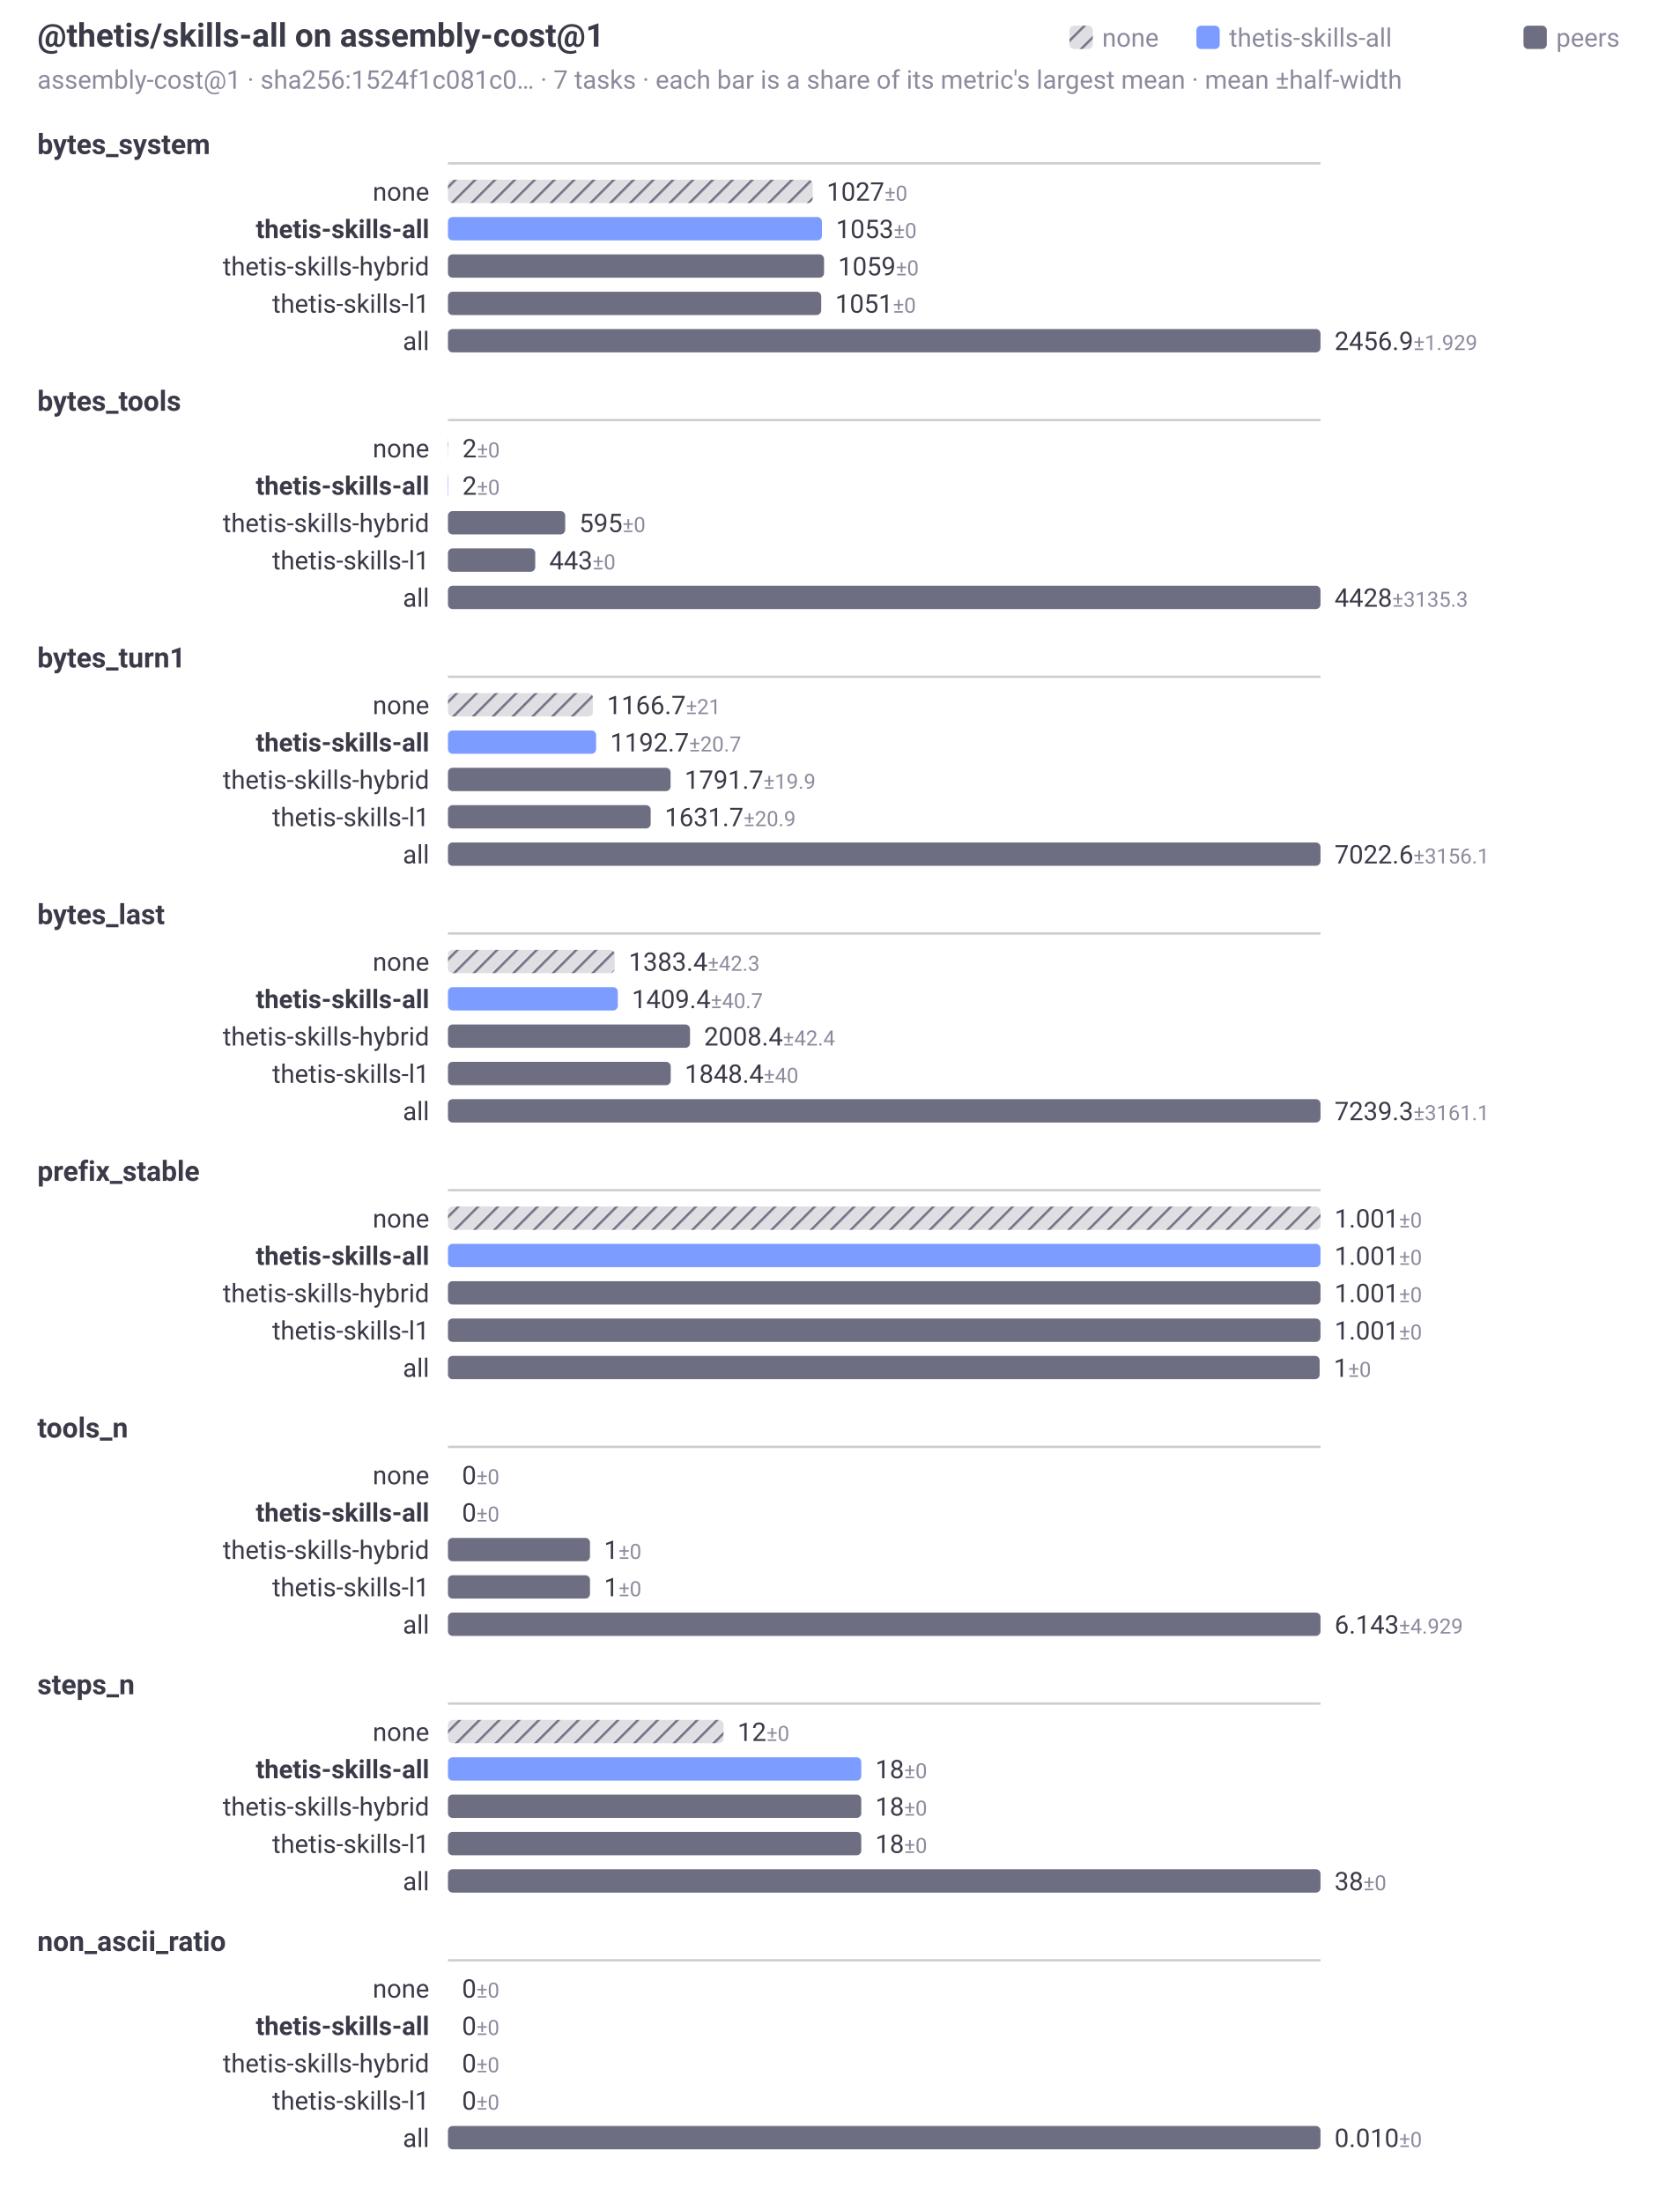
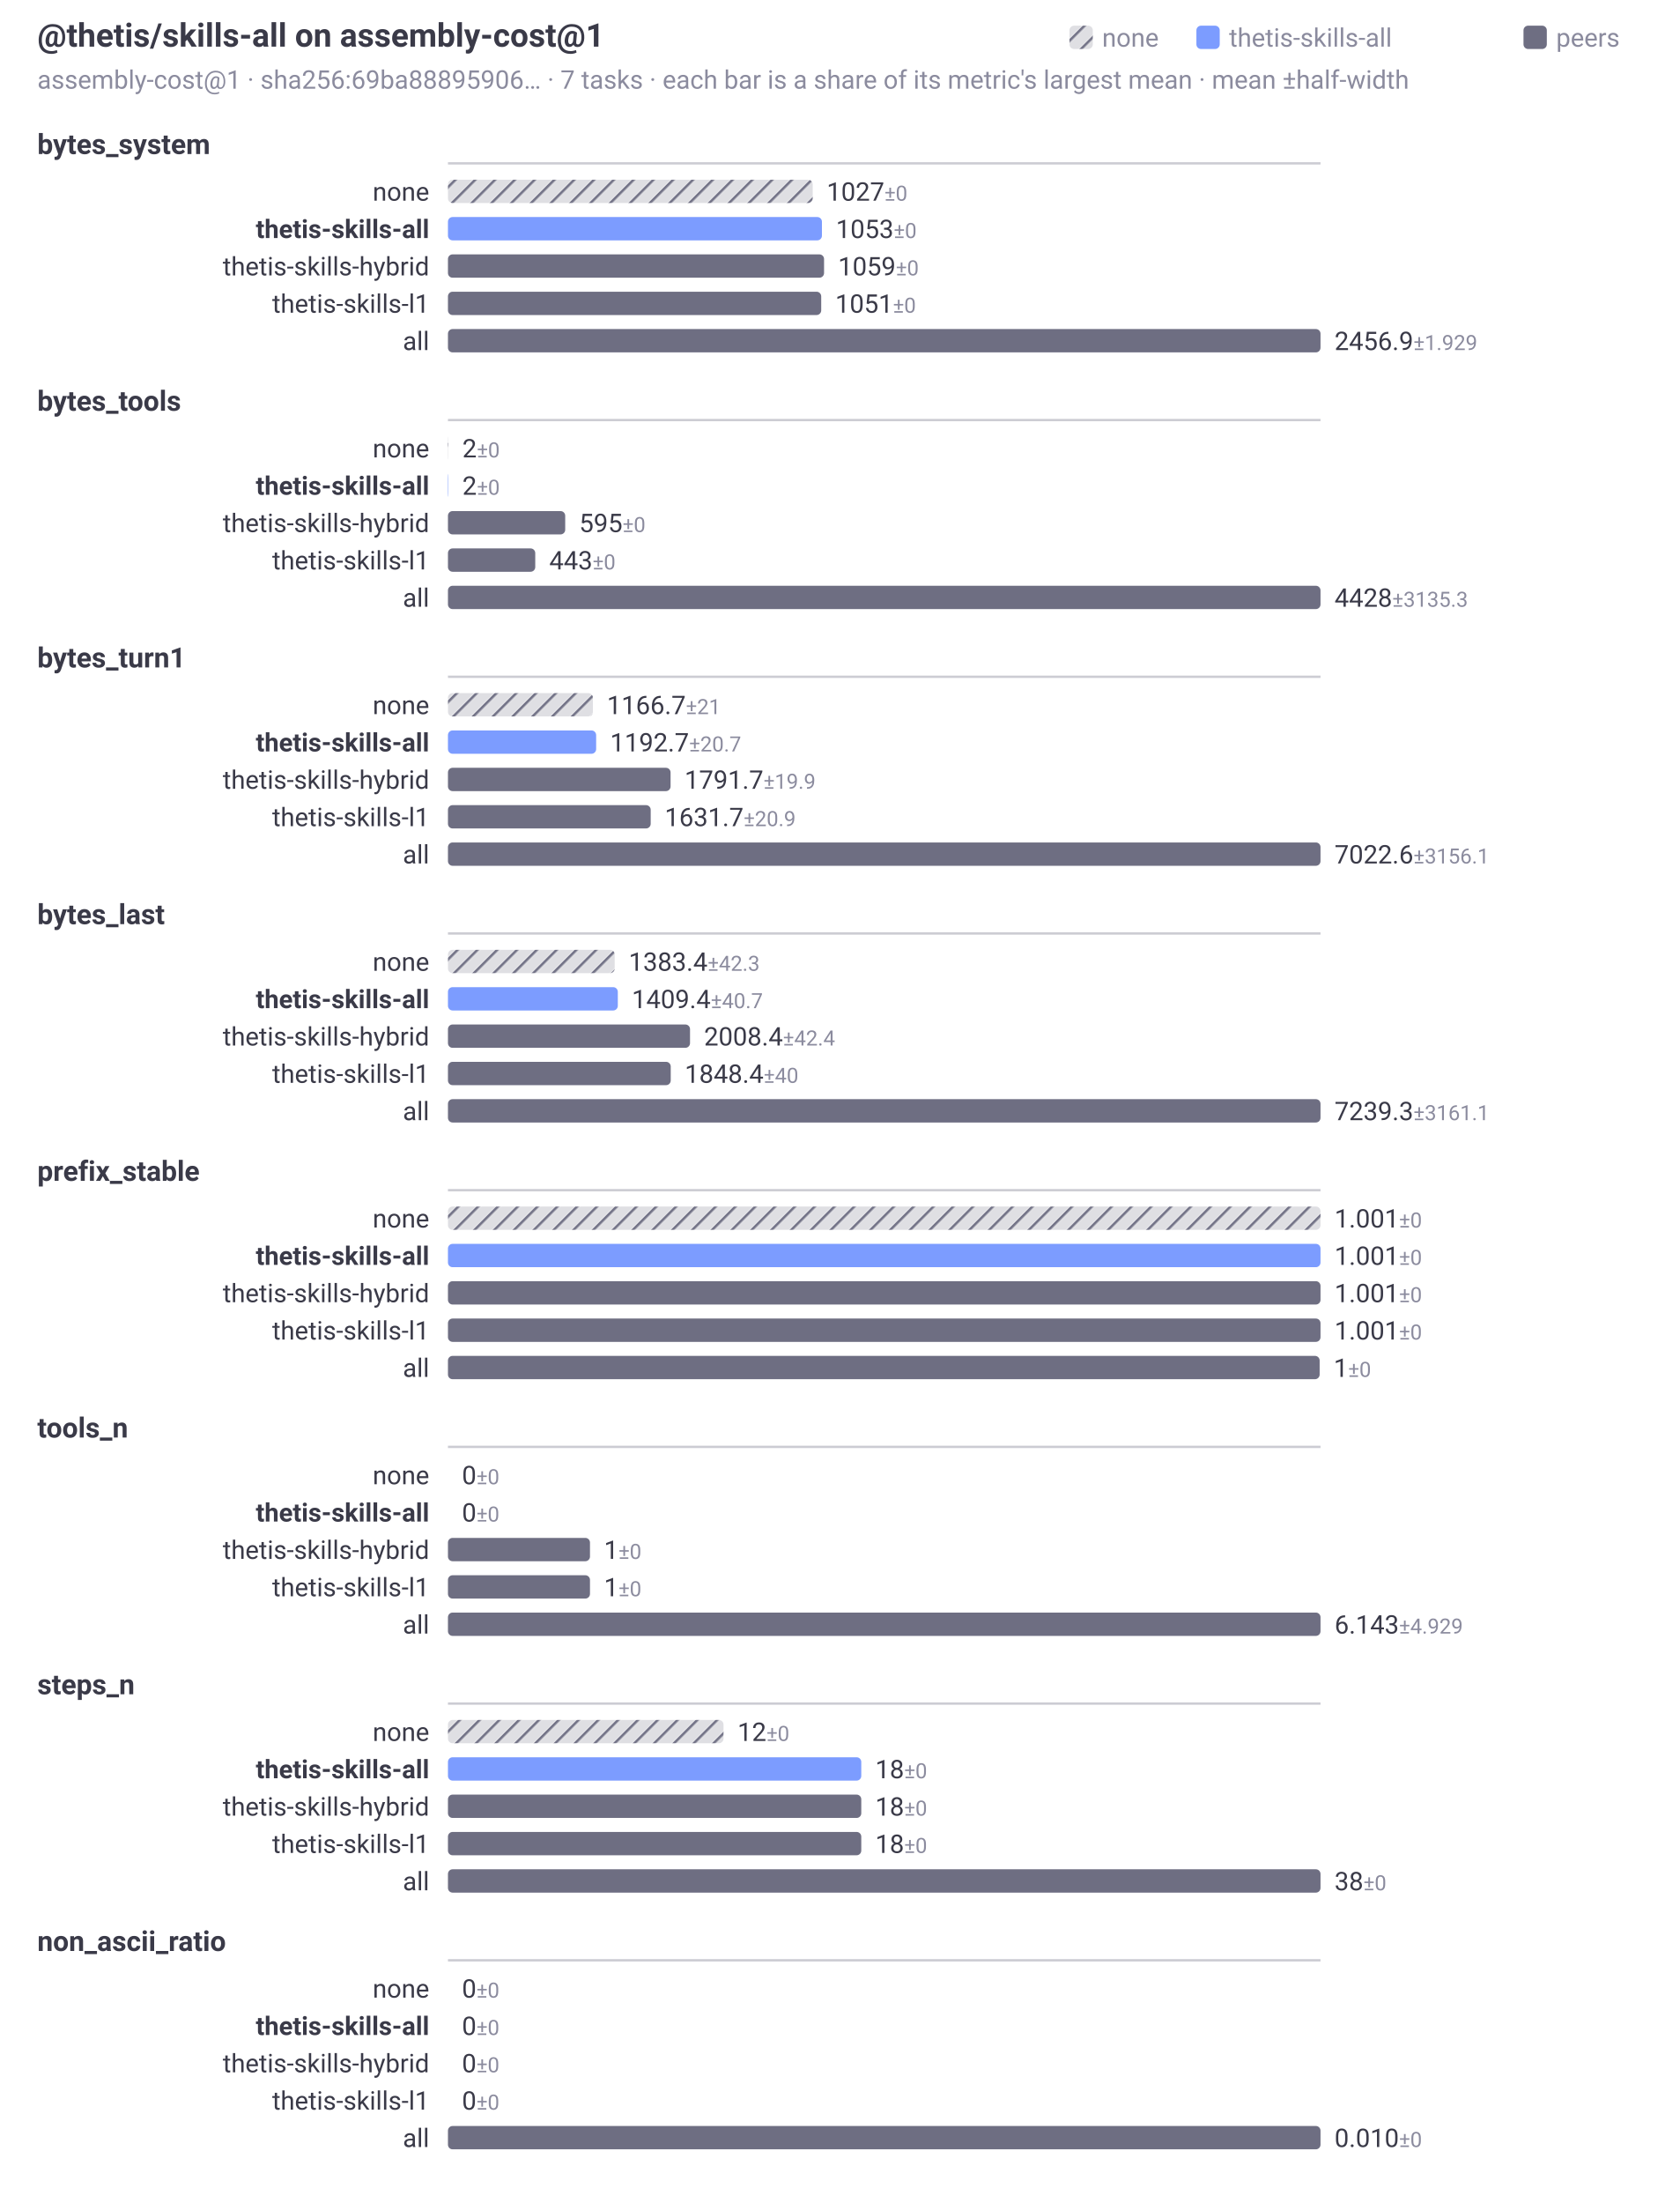
<svg xmlns="http://www.w3.org/2000/svg" width="720" height="944" viewBox="0 0 720 944" role="img" aria-labelledby="t d" font-family="system-ui, -apple-system, Segoe UI, Roboto, sans-serif">
  <style>.t{fill:#3a3a48}.f{fill:#8b8b9e}@media (prefers-color-scheme:dark){.t{fill:#d2d2dc}.f{fill:#9a9aae}}</style>
  <defs>
    <pattern id="hatch" width="6" height="6" patternUnits="userSpaceOnUse" patternTransform="rotate(45)">
      <rect width="6" height="6" fill="#6e6e82" fill-opacity="0.22" />
      <line x1="0" y1="0" x2="0" y2="6" stroke="#6e6e82" stroke-width="2" />
    </pattern>
  </defs>
  <text class="t" x="16" y="20" font-size="14" font-weight="600">@thetis/skills-all on assembly-cost@1</text>
-   <text class="f" x="16" y="38" font-size="11">assembly-cost@1 · sha256:1524f1c081c0… · 7 tasks · each bar is a share of its metric's largest mean · mean ±half-width</text>
+   <text class="f" x="16" y="38" font-size="11">assembly-cost@1 · sha256:69ba88895906… · 7 tasks · each bar is a share of its metric's largest mean · mean ±half-width</text>
  <rect x="653" y="11" width="10" height="10" rx="2" fill="#6e6e82" />
  <text class="f" x="667" y="20" font-size="11">peers</text>
  <rect x="512.8" y="11" width="10" height="10" rx="2" fill="#7c9cff" />
  <text class="f" x="526.8" y="20" font-size="11">thetis-skills-all</text>
  <rect x="458.4" y="11" width="10" height="10" rx="2" fill="url(#hatch)" />
  <text class="f" x="472.4" y="20" font-size="11">none</text>
  <text class="t" x="16" y="66" font-size="12" font-weight="600">bytes_system</text>
  <line x1="192" y1="70" x2="566" y2="70" stroke="#6e6e82" stroke-opacity="0.35" stroke-width="1" />
  <text class="t" x="184" y="86" font-size="11" text-anchor="end">none</text>
  <rect x="192" y="77" width="156.34" height="10" rx="2" fill="url(#hatch)" />
  <text class="t" x="354.34" y="86" font-size="11">1027<tspan class="f" font-size="9"> ±0</tspan>
  </text>
  <text class="t" x="184" y="102" font-size="11" text-anchor="end" font-weight="600">thetis-skills-all</text>
  <rect x="192" y="93" width="160.3" height="10" rx="2" fill="#7c9cff" />
  <text class="t" x="358.3" y="102" font-size="11">1053<tspan class="f" font-size="9"> ±0</tspan>
  </text>
  <text class="t" x="184" y="118" font-size="11" text-anchor="end">thetis-skills-hybrid</text>
  <rect x="192" y="109" width="161.21" height="10" rx="2" fill="#6e6e82" />
  <text class="t" x="359.21" y="118" font-size="11">1059<tspan class="f" font-size="9"> ±0</tspan>
  </text>
  <text class="t" x="184" y="134" font-size="11" text-anchor="end">thetis-skills-l1</text>
  <rect x="192" y="125" width="159.99" height="10" rx="2" fill="#6e6e82" />
  <text class="t" x="357.99" y="134" font-size="11">1051<tspan class="f" font-size="9"> ±0</tspan>
  </text>
  <text class="t" x="184" y="150" font-size="11" text-anchor="end">all</text>
  <rect x="192" y="141" width="374" height="10" rx="2" fill="#6e6e82" />
  <text class="t" x="572" y="150" font-size="11">2456.9<tspan class="f" font-size="9"> ±1.929</tspan>
  </text>
  <text class="t" x="16" y="176" font-size="12" font-weight="600">bytes_tools</text>
  <line x1="192" y1="180" x2="566" y2="180" stroke="#6e6e82" stroke-opacity="0.35" stroke-width="1" />
  <text class="t" x="184" y="196" font-size="11" text-anchor="end">none</text>
  <rect x="192" y="187" width="0.17" height="10" rx="2" fill="url(#hatch)" />
  <text class="t" x="198.17" y="196" font-size="11">2<tspan class="f" font-size="9"> ±0</tspan>
  </text>
  <text class="t" x="184" y="212" font-size="11" text-anchor="end" font-weight="600">thetis-skills-all</text>
  <rect x="192" y="203" width="0.17" height="10" rx="2" fill="#7c9cff" />
  <text class="t" x="198.17" y="212" font-size="11">2<tspan class="f" font-size="9"> ±0</tspan>
  </text>
  <text class="t" x="184" y="228" font-size="11" text-anchor="end">thetis-skills-hybrid</text>
  <rect x="192" y="219" width="50.26" height="10" rx="2" fill="#6e6e82" />
  <text class="t" x="248.26" y="228" font-size="11">595<tspan class="f" font-size="9"> ±0</tspan>
  </text>
  <text class="t" x="184" y="244" font-size="11" text-anchor="end">thetis-skills-l1</text>
  <rect x="192" y="235" width="37.42" height="10" rx="2" fill="#6e6e82" />
  <text class="t" x="235.42" y="244" font-size="11">443<tspan class="f" font-size="9"> ±0</tspan>
  </text>
  <text class="t" x="184" y="260" font-size="11" text-anchor="end">all</text>
  <rect x="192" y="251" width="374" height="10" rx="2" fill="#6e6e82" />
  <text class="t" x="572" y="260" font-size="11">4428<tspan class="f" font-size="9"> ±3135.3</tspan>
  </text>
  <text class="t" x="16" y="286" font-size="12" font-weight="600">bytes_turn1</text>
  <line x1="192" y1="290" x2="566" y2="290" stroke="#6e6e82" stroke-opacity="0.35" stroke-width="1" />
  <text class="t" x="184" y="306" font-size="11" text-anchor="end">none</text>
  <rect x="192" y="297" width="62.14" height="10" rx="2" fill="url(#hatch)" />
  <text class="t" x="260.14" y="306" font-size="11">1166.7<tspan class="f" font-size="9"> ±21</tspan>
  </text>
  <text class="t" x="184" y="322" font-size="11" text-anchor="end" font-weight="600">thetis-skills-all</text>
  <rect x="192" y="313" width="63.52" height="10" rx="2" fill="#7c9cff" />
  <text class="t" x="261.52" y="322" font-size="11">1192.7<tspan class="f" font-size="9"> ±20.7</tspan>
  </text>
  <text class="t" x="184" y="338" font-size="11" text-anchor="end">thetis-skills-hybrid</text>
  <rect x="192" y="329" width="95.42" height="10" rx="2" fill="#6e6e82" />
  <text class="t" x="293.42" y="338" font-size="11">1791.7<tspan class="f" font-size="9"> ±19.9</tspan>
  </text>
  <text class="t" x="184" y="354" font-size="11" text-anchor="end">thetis-skills-l1</text>
  <rect x="192" y="345" width="86.9" height="10" rx="2" fill="#6e6e82" />
  <text class="t" x="284.9" y="354" font-size="11">1631.7<tspan class="f" font-size="9"> ±20.9</tspan>
  </text>
  <text class="t" x="184" y="370" font-size="11" text-anchor="end">all</text>
  <rect x="192" y="361" width="374" height="10" rx="2" fill="#6e6e82" />
  <text class="t" x="572" y="370" font-size="11">7022.6<tspan class="f" font-size="9"> ±3156.1</tspan>
  </text>
  <text class="t" x="16" y="396" font-size="12" font-weight="600">bytes_last</text>
  <line x1="192" y1="400" x2="566" y2="400" stroke="#6e6e82" stroke-opacity="0.35" stroke-width="1" />
  <text class="t" x="184" y="416" font-size="11" text-anchor="end">none</text>
  <rect x="192" y="407" width="71.47" height="10" rx="2" fill="url(#hatch)" />
  <text class="t" x="269.47" y="416" font-size="11">1383.4<tspan class="f" font-size="9"> ±42.3</tspan>
  </text>
  <text class="t" x="184" y="432" font-size="11" text-anchor="end" font-weight="600">thetis-skills-all</text>
  <rect x="192" y="423" width="72.81" height="10" rx="2" fill="#7c9cff" />
  <text class="t" x="270.81" y="432" font-size="11">1409.4<tspan class="f" font-size="9"> ±40.7</tspan>
  </text>
  <text class="t" x="184" y="448" font-size="11" text-anchor="end">thetis-skills-hybrid</text>
  <rect x="192" y="439" width="103.76" height="10" rx="2" fill="#6e6e82" />
  <text class="t" x="301.76" y="448" font-size="11">2008.4<tspan class="f" font-size="9"> ±42.4</tspan>
  </text>
  <text class="t" x="184" y="464" font-size="11" text-anchor="end">thetis-skills-l1</text>
  <rect x="192" y="455" width="95.49" height="10" rx="2" fill="#6e6e82" />
  <text class="t" x="293.49" y="464" font-size="11">1848.4<tspan class="f" font-size="9"> ±40</tspan>
  </text>
  <text class="t" x="184" y="480" font-size="11" text-anchor="end">all</text>
  <rect x="192" y="471" width="374" height="10" rx="2" fill="#6e6e82" />
  <text class="t" x="572" y="480" font-size="11">7239.3<tspan class="f" font-size="9"> ±3161.1</tspan>
  </text>
  <text class="t" x="16" y="506" font-size="12" font-weight="600">prefix_stable</text>
  <line x1="192" y1="510" x2="566" y2="510" stroke="#6e6e82" stroke-opacity="0.35" stroke-width="1" />
  <text class="t" x="184" y="526" font-size="11" text-anchor="end">none</text>
  <rect x="192" y="517" width="374" height="10" rx="2" fill="url(#hatch)" />
  <text class="t" x="572" y="526" font-size="11">1.001<tspan class="f" font-size="9"> ±0</tspan>
  </text>
  <text class="t" x="184" y="542" font-size="11" text-anchor="end" font-weight="600">thetis-skills-all</text>
  <rect x="192" y="533" width="374" height="10" rx="2" fill="#7c9cff" />
  <text class="t" x="572" y="542" font-size="11">1.001<tspan class="f" font-size="9"> ±0</tspan>
  </text>
  <text class="t" x="184" y="558" font-size="11" text-anchor="end">thetis-skills-hybrid</text>
  <rect x="192" y="549" width="374" height="10" rx="2" fill="#6e6e82" />
  <text class="t" x="572" y="558" font-size="11">1.001<tspan class="f" font-size="9"> ±0</tspan>
  </text>
  <text class="t" x="184" y="574" font-size="11" text-anchor="end">thetis-skills-l1</text>
  <rect x="192" y="565" width="374" height="10" rx="2" fill="#6e6e82" />
  <text class="t" x="572" y="574" font-size="11">1.001<tspan class="f" font-size="9"> ±0</tspan>
  </text>
  <text class="t" x="184" y="590" font-size="11" text-anchor="end">all</text>
  <rect x="192" y="581" width="373.63" height="10" rx="2" fill="#6e6e82" />
  <text class="t" x="571.63" y="590" font-size="11">1<tspan class="f" font-size="9"> ±0</tspan>
  </text>
  <text class="t" x="16" y="616" font-size="12" font-weight="600">tools_n</text>
  <line x1="192" y1="620" x2="566" y2="620" stroke="#6e6e82" stroke-opacity="0.35" stroke-width="1" />
  <text class="t" x="184" y="636" font-size="11" text-anchor="end">none</text>
  <rect x="192" y="627" width="0" height="10" rx="2" fill="url(#hatch)" />
  <text class="t" x="198" y="636" font-size="11">0<tspan class="f" font-size="9"> ±0</tspan>
  </text>
  <text class="t" x="184" y="652" font-size="11" text-anchor="end" font-weight="600">thetis-skills-all</text>
  <rect x="192" y="643" width="0" height="10" rx="2" fill="#7c9cff" />
  <text class="t" x="198" y="652" font-size="11">0<tspan class="f" font-size="9"> ±0</tspan>
  </text>
  <text class="t" x="184" y="668" font-size="11" text-anchor="end">thetis-skills-hybrid</text>
  <rect x="192" y="659" width="60.88" height="10" rx="2" fill="#6e6e82" />
  <text class="t" x="258.88" y="668" font-size="11">1<tspan class="f" font-size="9"> ±0</tspan>
  </text>
  <text class="t" x="184" y="684" font-size="11" text-anchor="end">thetis-skills-l1</text>
  <rect x="192" y="675" width="60.88" height="10" rx="2" fill="#6e6e82" />
  <text class="t" x="258.88" y="684" font-size="11">1<tspan class="f" font-size="9"> ±0</tspan>
  </text>
  <text class="t" x="184" y="700" font-size="11" text-anchor="end">all</text>
  <rect x="192" y="691" width="374" height="10" rx="2" fill="#6e6e82" />
  <text class="t" x="572" y="700" font-size="11">6.143<tspan class="f" font-size="9"> ±4.929</tspan>
  </text>
  <text class="t" x="16" y="726" font-size="12" font-weight="600">steps_n</text>
  <line x1="192" y1="730" x2="566" y2="730" stroke="#6e6e82" stroke-opacity="0.35" stroke-width="1" />
  <text class="t" x="184" y="746" font-size="11" text-anchor="end">none</text>
  <rect x="192" y="737" width="118.11" height="10" rx="2" fill="url(#hatch)" />
  <text class="t" x="316.11" y="746" font-size="11">12<tspan class="f" font-size="9"> ±0</tspan>
  </text>
  <text class="t" x="184" y="762" font-size="11" text-anchor="end" font-weight="600">thetis-skills-all</text>
  <rect x="192" y="753" width="177.16" height="10" rx="2" fill="#7c9cff" />
  <text class="t" x="375.16" y="762" font-size="11">18<tspan class="f" font-size="9"> ±0</tspan>
  </text>
  <text class="t" x="184" y="778" font-size="11" text-anchor="end">thetis-skills-hybrid</text>
  <rect x="192" y="769" width="177.16" height="10" rx="2" fill="#6e6e82" />
  <text class="t" x="375.16" y="778" font-size="11">18<tspan class="f" font-size="9"> ±0</tspan>
  </text>
  <text class="t" x="184" y="794" font-size="11" text-anchor="end">thetis-skills-l1</text>
  <rect x="192" y="785" width="177.16" height="10" rx="2" fill="#6e6e82" />
  <text class="t" x="375.16" y="794" font-size="11">18<tspan class="f" font-size="9"> ±0</tspan>
  </text>
  <text class="t" x="184" y="810" font-size="11" text-anchor="end">all</text>
  <rect x="192" y="801" width="374" height="10" rx="2" fill="#6e6e82" />
  <text class="t" x="572" y="810" font-size="11">38<tspan class="f" font-size="9"> ±0</tspan>
  </text>
  <text class="t" x="16" y="836" font-size="12" font-weight="600">non_ascii_ratio</text>
  <line x1="192" y1="840" x2="566" y2="840" stroke="#6e6e82" stroke-opacity="0.35" stroke-width="1" />
  <text class="t" x="184" y="856" font-size="11" text-anchor="end">none</text>
  <rect x="192" y="847" width="0" height="10" rx="2" fill="url(#hatch)" />
  <text class="t" x="198" y="856" font-size="11">0<tspan class="f" font-size="9"> ±0</tspan>
  </text>
  <text class="t" x="184" y="872" font-size="11" text-anchor="end" font-weight="600">thetis-skills-all</text>
  <rect x="192" y="863" width="0" height="10" rx="2" fill="#7c9cff" />
  <text class="t" x="198" y="872" font-size="11">0<tspan class="f" font-size="9"> ±0</tspan>
  </text>
  <text class="t" x="184" y="888" font-size="11" text-anchor="end">thetis-skills-hybrid</text>
  <rect x="192" y="879" width="0" height="10" rx="2" fill="#6e6e82" />
  <text class="t" x="198" y="888" font-size="11">0<tspan class="f" font-size="9"> ±0</tspan>
  </text>
  <text class="t" x="184" y="904" font-size="11" text-anchor="end">thetis-skills-l1</text>
  <rect x="192" y="895" width="0" height="10" rx="2" fill="#6e6e82" />
  <text class="t" x="198" y="904" font-size="11">0<tspan class="f" font-size="9"> ±0</tspan>
  </text>
  <text class="t" x="184" y="920" font-size="11" text-anchor="end">all</text>
  <rect x="192" y="911" width="374" height="10" rx="2" fill="#6e6e82" />
  <text class="t" x="572" y="920" font-size="11">0.010<tspan class="f" font-size="9"> ±0</tspan>
  </text>
</svg>
